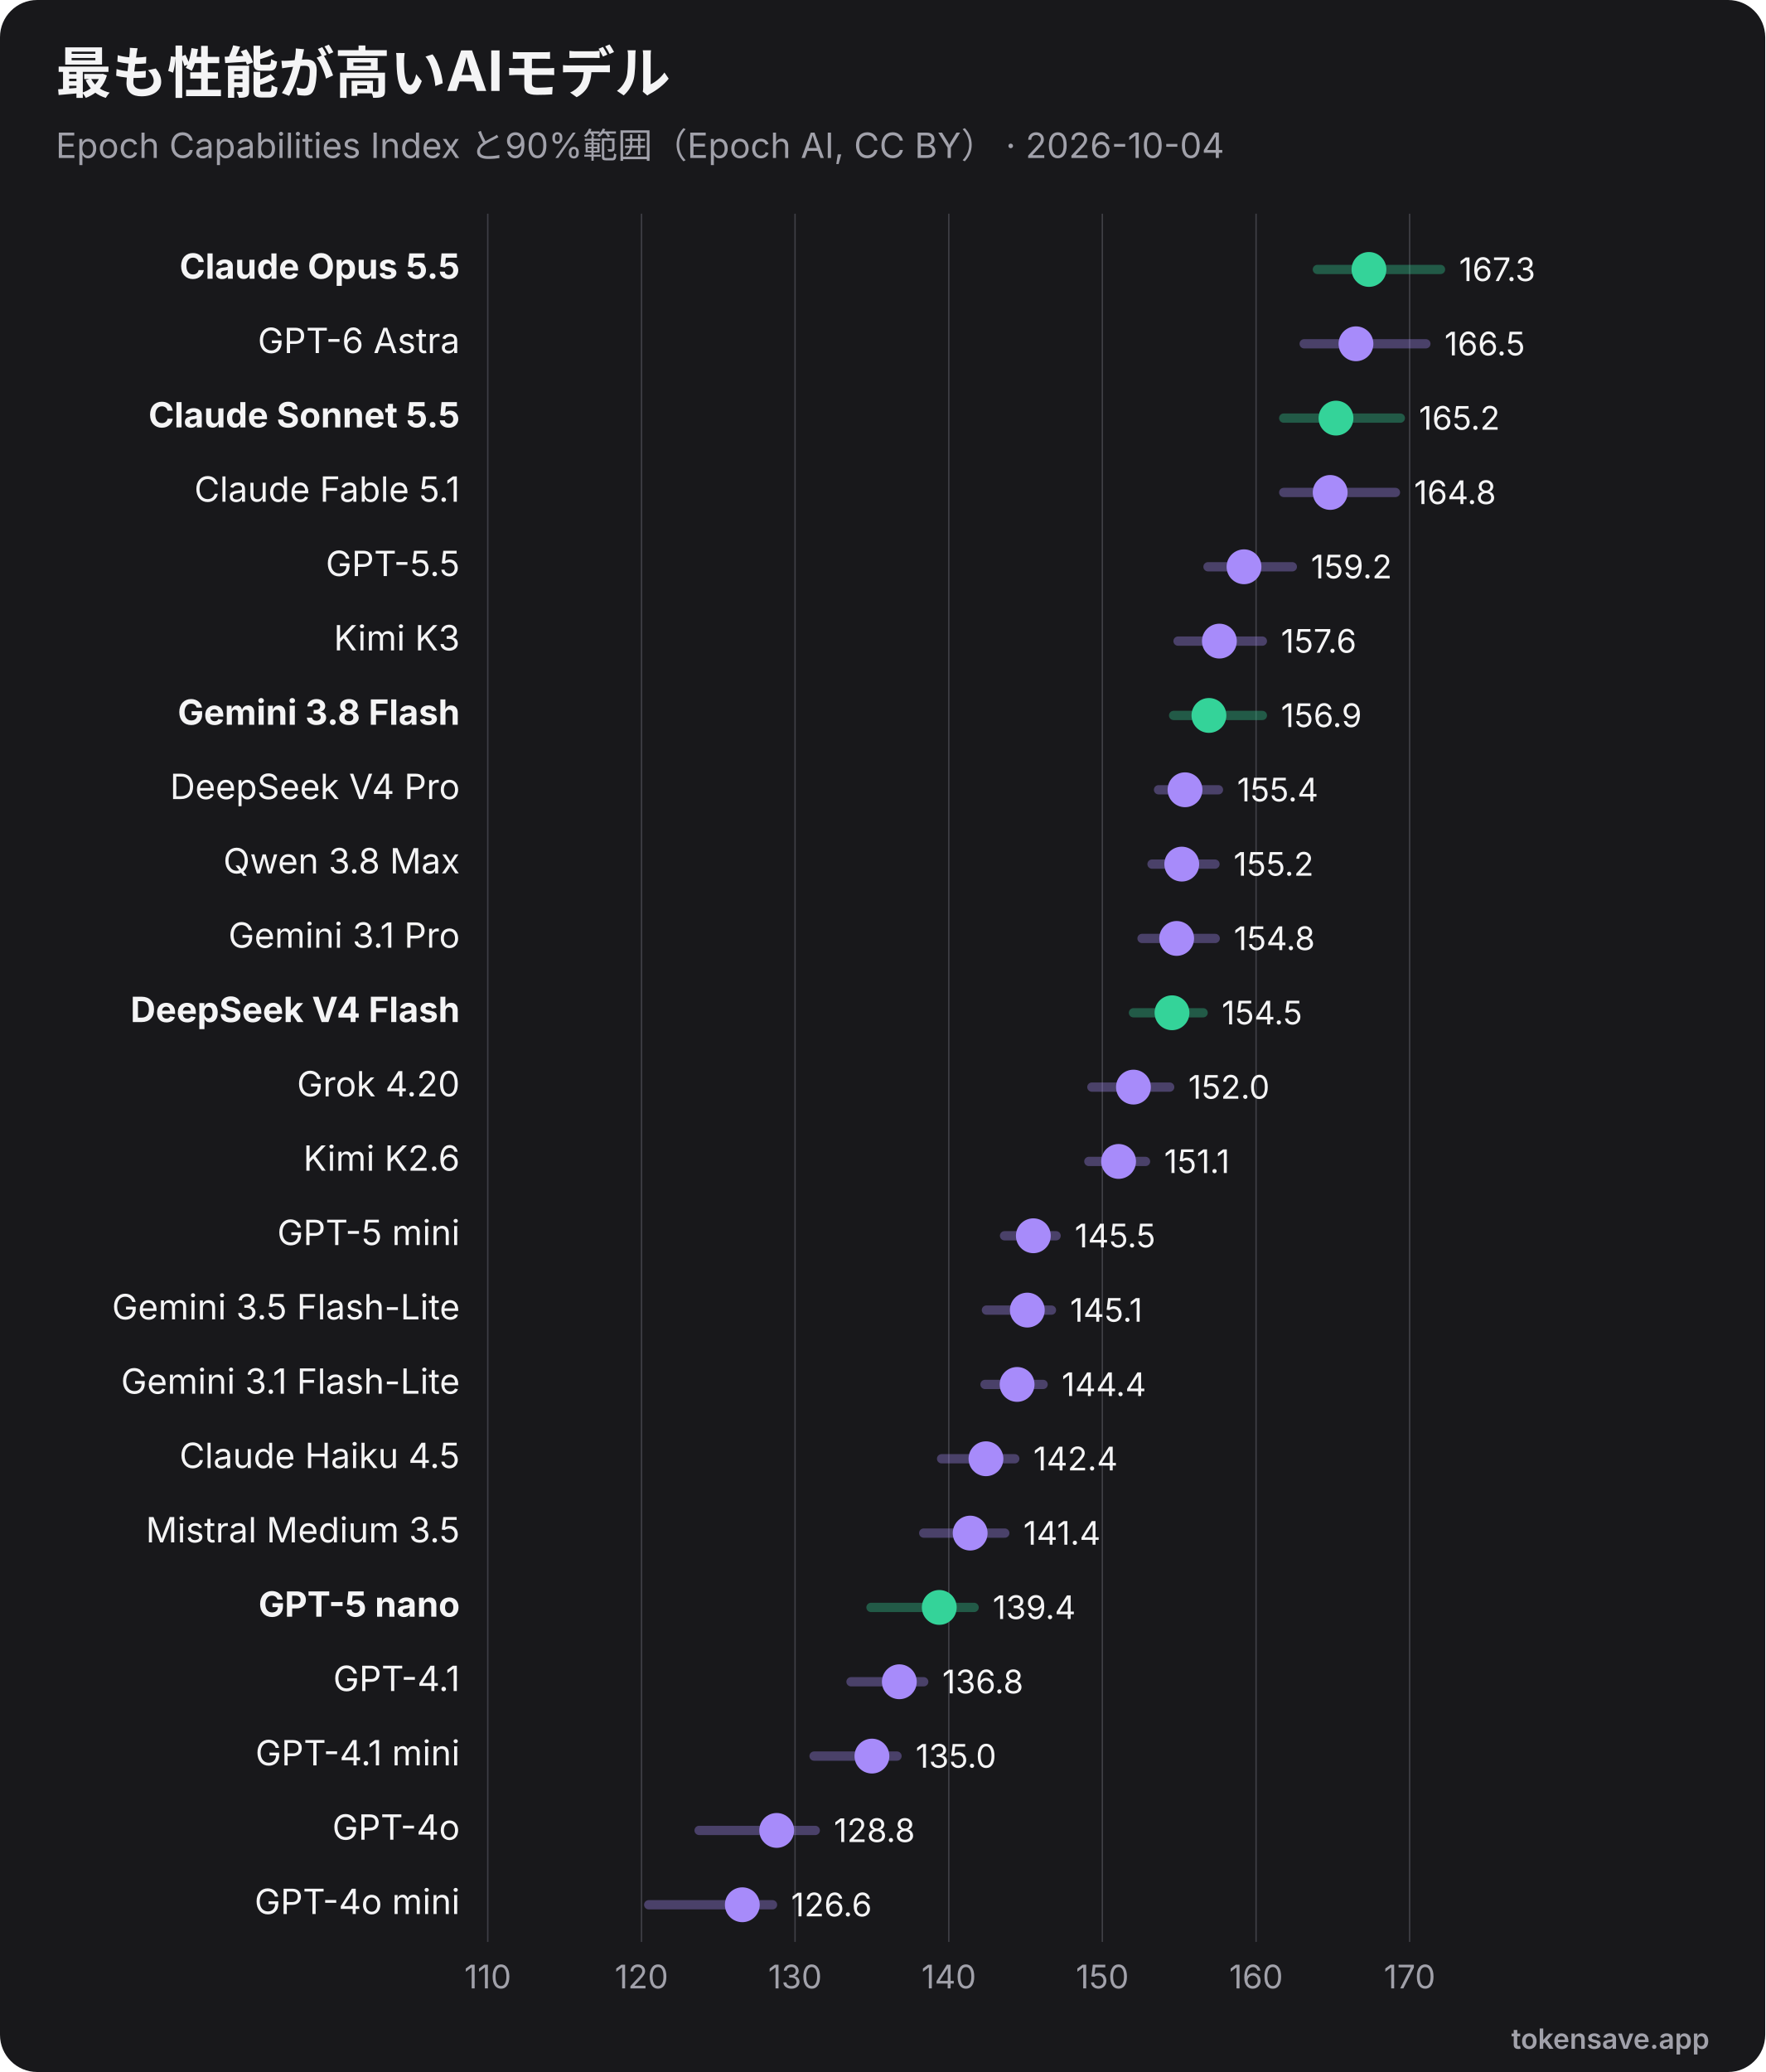
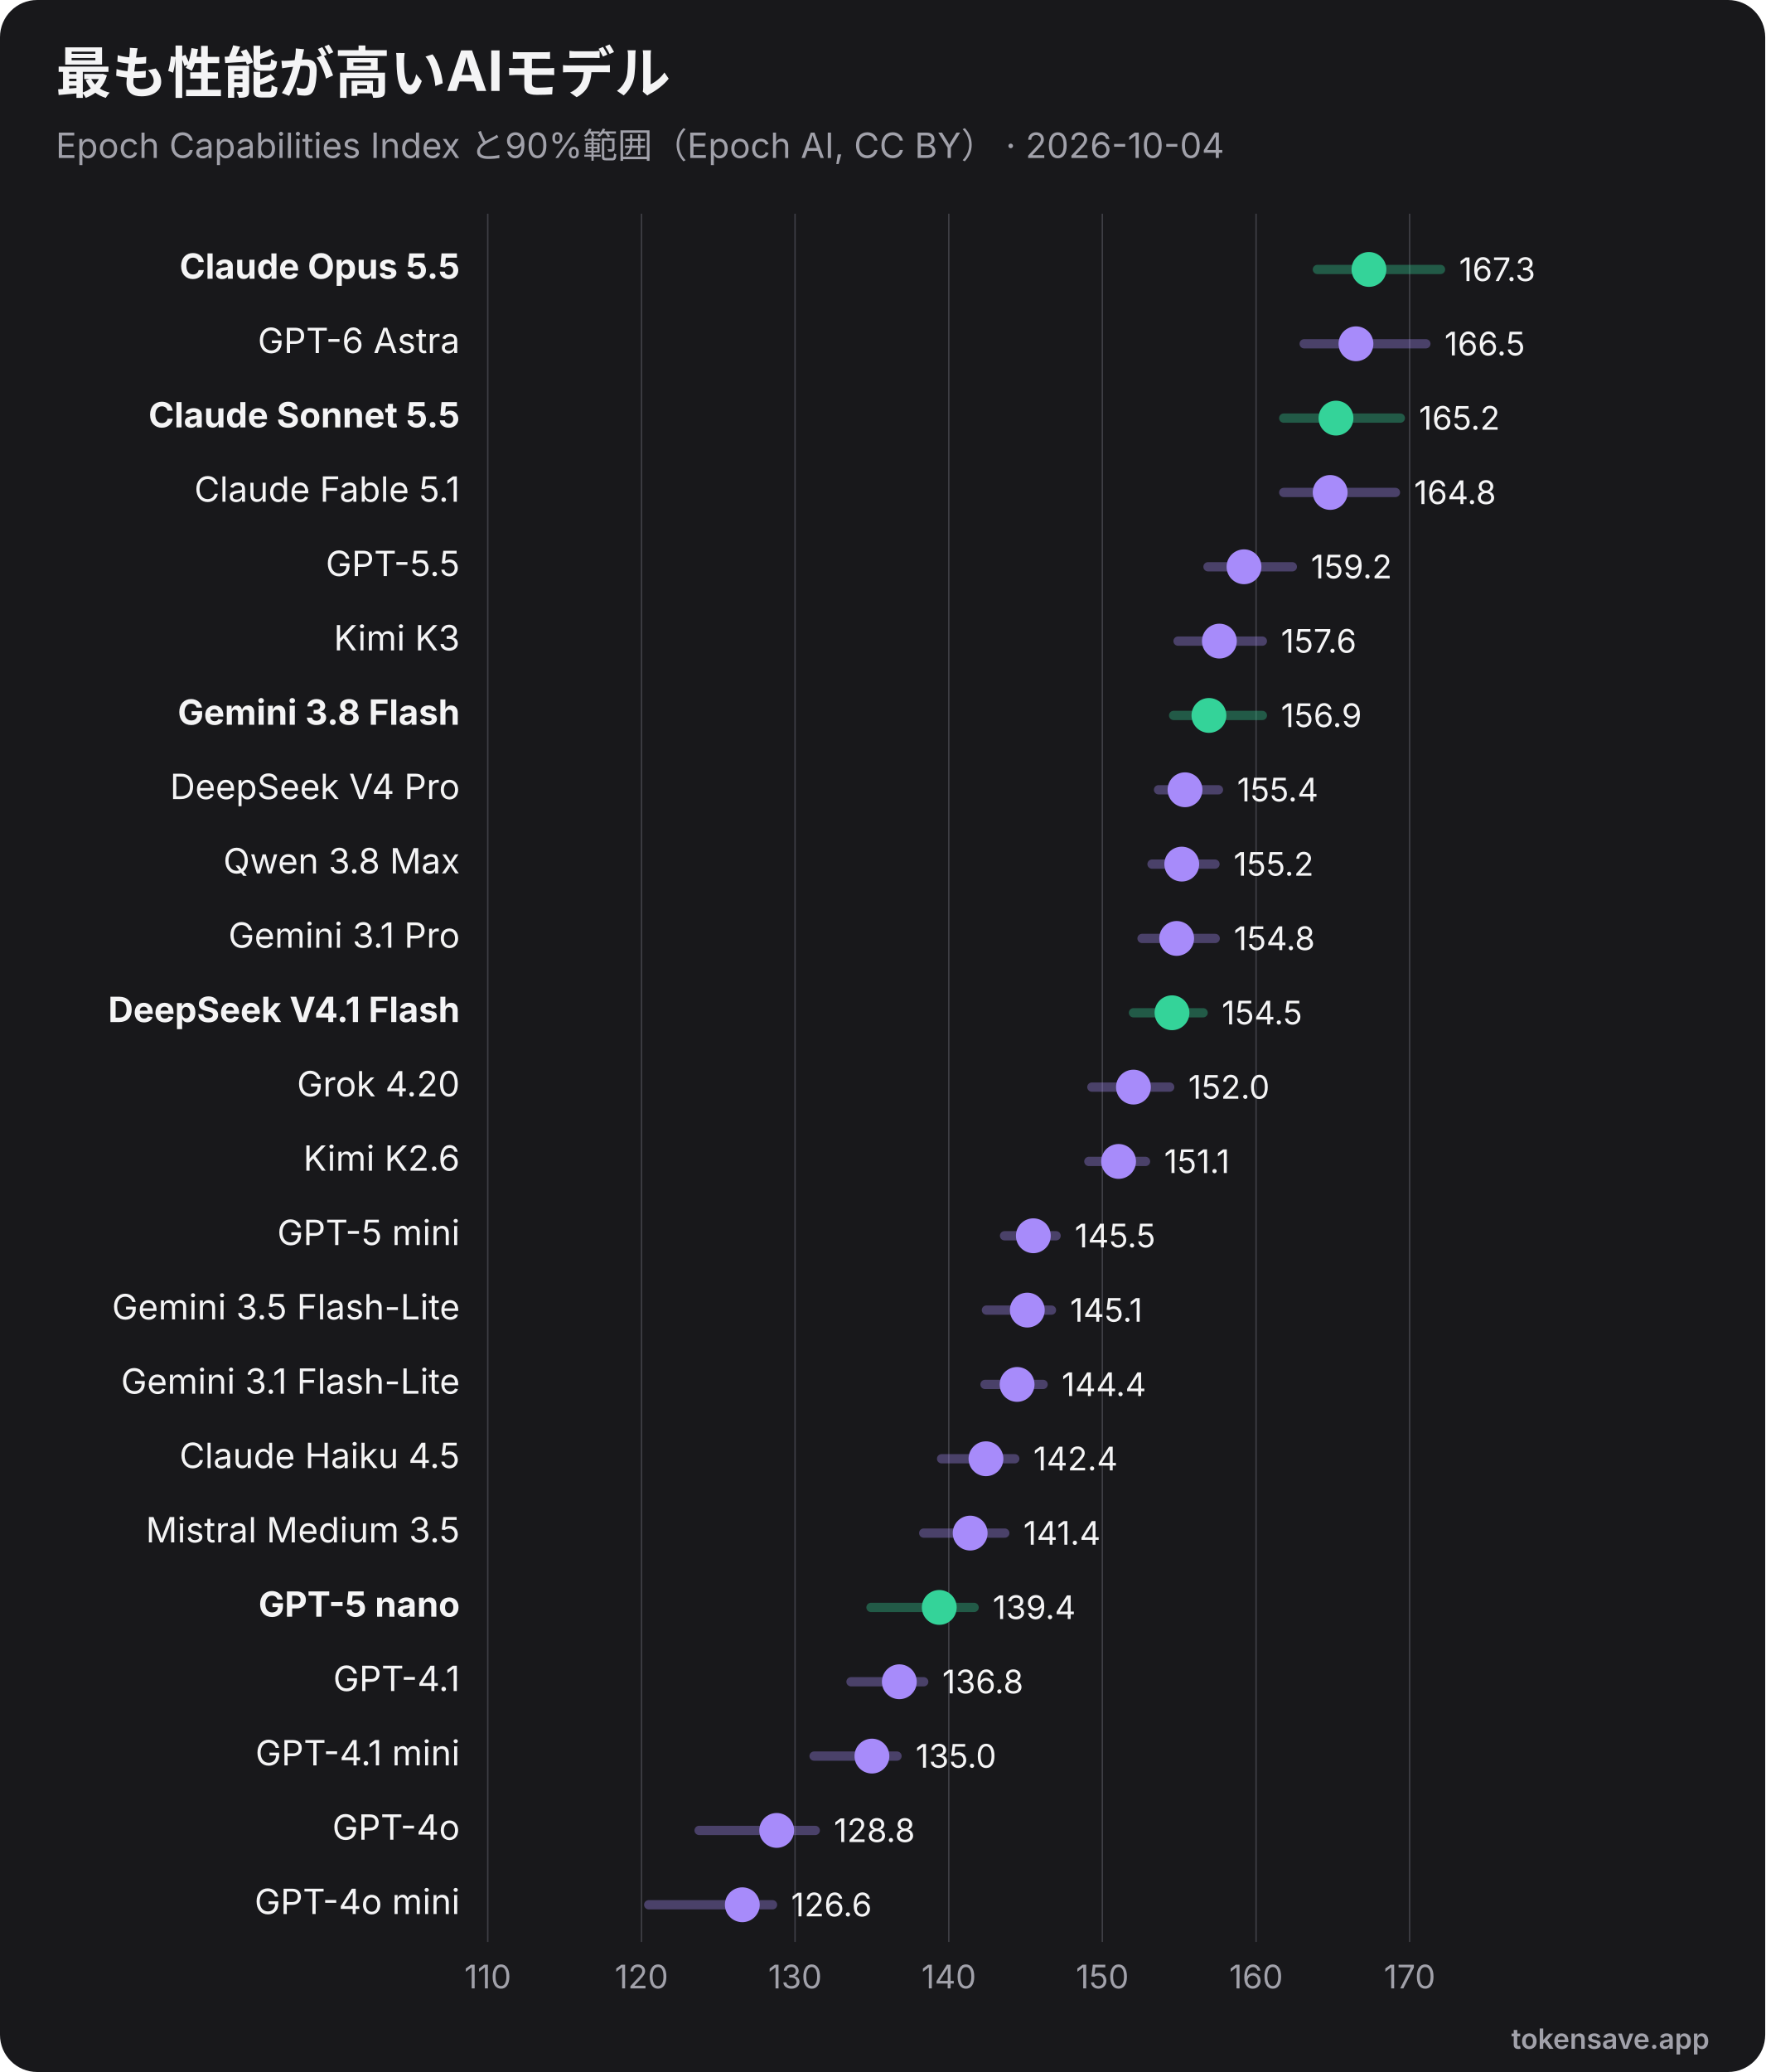
<svg xmlns="http://www.w3.org/2000/svg" viewBox="0 0 760 892" width="760" height="892" role="img" font-family="Inter, 'Segoe UI', Helvetica, Arial, sans-serif">
  <rect width="760" height="892" rx="16" fill="#18181b" />
  <text x="24" y="40" font-size="24" font-weight="700" fill="#f4f4f5">最も性能が高いAIモデル</text>
  <text x="24" y="68" font-size="15" fill="#a1a1aa">Epoch Capabilities Index と90%範囲（Epoch AI, CC BY） · 2026-10-04</text>
  <line x1="210.0" y1="92" x2="210.0" y2="836" stroke="#3f3f46" stroke-width="0.6" />
  <text x="210.0" y="856" text-anchor="middle" font-size="14" fill="#a1a1aa">110</text>
  <line x1="276.2" y1="92" x2="276.2" y2="836" stroke="#3f3f46" stroke-width="0.6" />
  <text x="276.2" y="856" text-anchor="middle" font-size="14" fill="#a1a1aa">120</text>
  <line x1="342.3" y1="92" x2="342.3" y2="836" stroke="#3f3f46" stroke-width="0.6" />
  <text x="342.3" y="856" text-anchor="middle" font-size="14" fill="#a1a1aa">130</text>
  <line x1="408.5" y1="92" x2="408.5" y2="836" stroke="#3f3f46" stroke-width="0.6" />
  <text x="408.5" y="856" text-anchor="middle" font-size="14" fill="#a1a1aa">140</text>
  <line x1="474.6" y1="92" x2="474.6" y2="836" stroke="#3f3f46" stroke-width="0.6" />
  <text x="474.6" y="856" text-anchor="middle" font-size="14" fill="#a1a1aa">150</text>
  <line x1="540.8" y1="92" x2="540.8" y2="836" stroke="#3f3f46" stroke-width="0.6" />
  <text x="540.8" y="856" text-anchor="middle" font-size="14" fill="#a1a1aa">160</text>
  <line x1="606.9" y1="92" x2="606.9" y2="836" stroke="#3f3f46" stroke-width="0.6" />
  <text x="606.9" y="856" text-anchor="middle" font-size="14" fill="#a1a1aa">170</text>
  <text x="198" y="120.0" text-anchor="end" font-size="15" font-weight="700" fill="#f4f4f5">Claude Opus 5.5</text>
  <line x1="567.2" y1="116.0" x2="620.2" y2="116.0" stroke="#34d399" stroke-width="4" opacity="0.35" stroke-linecap="round" />
  <circle cx="589.4" cy="116.0" r="7.5" fill="#34d399" />
  <text x="628.2" y="121.0" font-size="14" fill="#f4f4f5">167.3</text>
  <text x="198" y="152.0" text-anchor="end" font-size="15" font-weight="400" fill="#f4f4f5">GPT-6 Astra</text>
  <line x1="561.5" y1="148.0" x2="613.9" y2="148.0" stroke="#a78bfa" stroke-width="4" opacity="0.35" stroke-linecap="round" />
  <circle cx="583.8" cy="148.0" r="7.5" fill="#a78bfa" />
  <text x="621.9" y="153.0" font-size="14" fill="#f4f4f5">166.5</text>
  <text x="198" y="184.0" text-anchor="end" font-size="15" font-weight="700" fill="#f4f4f5">Claude Sonnet 5.5</text>
  <line x1="552.7" y1="180.0" x2="602.9" y2="180.0" stroke="#34d399" stroke-width="4" opacity="0.35" stroke-linecap="round" />
  <circle cx="575.2" cy="180.0" r="7.5" fill="#34d399" />
  <text x="610.9" y="185.0" font-size="14" fill="#f4f4f5">165.2</text>
  <text x="198" y="216.0" text-anchor="end" font-size="15" font-weight="400" fill="#f4f4f5">Claude Fable 5.1</text>
  <line x1="552.7" y1="212.0" x2="600.8" y2="212.0" stroke="#a78bfa" stroke-width="4" opacity="0.35" stroke-linecap="round" />
  <circle cx="572.7" cy="212.0" r="7.5" fill="#a78bfa" />
  <text x="608.8" y="217.0" font-size="14" fill="#f4f4f5">164.8</text>
  <text x="198" y="248.0" text-anchor="end" font-size="15" font-weight="400" fill="#f4f4f5">GPT-5.5</text>
  <line x1="520.1" y1="244.0" x2="556.4" y2="244.0" stroke="#a78bfa" stroke-width="4" opacity="0.35" stroke-linecap="round" />
  <circle cx="535.6" cy="244.0" r="7.5" fill="#a78bfa" />
  <text x="564.4" y="249.0" font-size="14" fill="#f4f4f5">159.2</text>
  <text x="198" y="280.0" text-anchor="end" font-size="15" font-weight="400" fill="#f4f4f5">Kimi K3</text>
  <line x1="507.2" y1="276.0" x2="543.5" y2="276.0" stroke="#a78bfa" stroke-width="4" opacity="0.35" stroke-linecap="round" />
  <circle cx="525.0" cy="276.0" r="7.5" fill="#a78bfa" />
  <text x="551.5" y="281.0" font-size="14" fill="#f4f4f5">157.6</text>
  <text x="198" y="312.0" text-anchor="end" font-size="15" font-weight="700" fill="#f4f4f5">Gemini 3.8 Flash</text>
  <line x1="505.3" y1="308.0" x2="543.5" y2="308.0" stroke="#34d399" stroke-width="4" opacity="0.35" stroke-linecap="round" />
  <circle cx="520.5" cy="308.0" r="7.5" fill="#34d399" />
  <text x="551.5" y="313.0" font-size="14" fill="#f4f4f5">156.9</text>
  <text x="198" y="344.0" text-anchor="end" font-size="15" font-weight="400" fill="#f4f4f5">DeepSeek V4 Pro</text>
  <line x1="498.8" y1="340.0" x2="524.6" y2="340.0" stroke="#a78bfa" stroke-width="4" opacity="0.35" stroke-linecap="round" />
  <circle cx="510.2" cy="340.0" r="7.5" fill="#a78bfa" />
  <text x="532.6" y="345.0" font-size="14" fill="#f4f4f5">155.4</text>
  <text x="198" y="376.0" text-anchor="end" font-size="15" font-weight="400" fill="#f4f4f5">Qwen 3.8 Max</text>
  <line x1="496.0" y1="372.0" x2="523.1" y2="372.0" stroke="#a78bfa" stroke-width="4" opacity="0.35" stroke-linecap="round" />
  <circle cx="508.8" cy="372.0" r="7.5" fill="#a78bfa" />
  <text x="531.1" y="377.0" font-size="14" fill="#f4f4f5">155.2</text>
  <text x="198" y="408.0" text-anchor="end" font-size="15" font-weight="400" fill="#f4f4f5">Gemini 3.1 Pro</text>
  <line x1="491.7" y1="404.0" x2="523.2" y2="404.0" stroke="#a78bfa" stroke-width="4" opacity="0.35" stroke-linecap="round" />
  <circle cx="506.6" cy="404.0" r="7.5" fill="#a78bfa" />
  <text x="531.2" y="409.0" font-size="14" fill="#f4f4f5">154.8</text>
-   <text x="198" y="440.0" text-anchor="end" font-size="15" font-weight="700" fill="#f4f4f5">DeepSeek V4 Flash</text>
+   <text x="198" y="440.0" text-anchor="end" font-size="15" font-weight="700" fill="#f4f4f5">DeepSeek V4.1 Flash</text>
  <line x1="488.0" y1="436.0" x2="518.0" y2="436.0" stroke="#34d399" stroke-width="4" opacity="0.35" stroke-linecap="round" />
  <circle cx="504.6" cy="436.0" r="7.5" fill="#34d399" />
  <text x="526.0" y="441.0" font-size="14" fill="#f4f4f5">154.5</text>
  <text x="198" y="472.0" text-anchor="end" font-size="15" font-weight="400" fill="#f4f4f5">Grok 4.20</text>
  <line x1="470.1" y1="468.0" x2="503.6" y2="468.0" stroke="#a78bfa" stroke-width="4" opacity="0.35" stroke-linecap="round" />
  <circle cx="488.0" cy="468.0" r="7.5" fill="#a78bfa" />
  <text x="511.6" y="473.0" font-size="14" fill="#f4f4f5">152.0</text>
  <text x="198" y="504.0" text-anchor="end" font-size="15" font-weight="400" fill="#f4f4f5">Kimi K2.6</text>
  <line x1="468.8" y1="500.0" x2="493.2" y2="500.0" stroke="#a78bfa" stroke-width="4" opacity="0.35" stroke-linecap="round" />
  <circle cx="481.6" cy="500.0" r="7.5" fill="#a78bfa" />
  <text x="501.2" y="505.0" font-size="14" fill="#f4f4f5">151.1</text>
  <text x="198" y="536.0" text-anchor="end" font-size="15" font-weight="400" fill="#f4f4f5">GPT-5 mini</text>
  <line x1="432.5" y1="532.0" x2="454.7" y2="532.0" stroke="#a78bfa" stroke-width="4" opacity="0.35" stroke-linecap="round" />
  <circle cx="444.9" cy="532.0" r="7.5" fill="#a78bfa" />
  <text x="462.7" y="537.0" font-size="14" fill="#f4f4f5">145.5</text>
  <text x="198" y="568.0" text-anchor="end" font-size="15" font-weight="400" fill="#f4f4f5">Gemini 3.5 Flash-Lite</text>
  <line x1="424.7" y1="564.0" x2="452.7" y2="564.0" stroke="#a78bfa" stroke-width="4" opacity="0.35" stroke-linecap="round" />
  <circle cx="442.3" cy="564.0" r="7.5" fill="#a78bfa" />
  <text x="460.7" y="569.0" font-size="14" fill="#f4f4f5">145.1</text>
  <text x="198" y="600.0" text-anchor="end" font-size="15" font-weight="400" fill="#f4f4f5">Gemini 3.1 Flash-Lite</text>
  <line x1="424.1" y1="596.0" x2="449.1" y2="596.0" stroke="#a78bfa" stroke-width="4" opacity="0.35" stroke-linecap="round" />
  <circle cx="437.9" cy="596.0" r="7.5" fill="#a78bfa" />
  <text x="457.1" y="601.0" font-size="14" fill="#f4f4f5">144.4</text>
  <text x="198" y="632.0" text-anchor="end" font-size="15" font-weight="400" fill="#f4f4f5">Claude Haiku 4.5</text>
  <line x1="405.4" y1="628.0" x2="436.9" y2="628.0" stroke="#a78bfa" stroke-width="4" opacity="0.35" stroke-linecap="round" />
  <circle cx="424.5" cy="628.0" r="7.5" fill="#a78bfa" />
  <text x="444.9" y="633.0" font-size="14" fill="#f4f4f5">142.4</text>
  <text x="198" y="664.0" text-anchor="end" font-size="15" font-weight="400" fill="#f4f4f5">Mistral Medium 3.5</text>
  <line x1="397.7" y1="660.0" x2="432.6" y2="660.0" stroke="#a78bfa" stroke-width="4" opacity="0.35" stroke-linecap="round" />
  <circle cx="417.7" cy="660.0" r="7.5" fill="#a78bfa" />
  <text x="440.6" y="665.0" font-size="14" fill="#f4f4f5">141.4</text>
  <text x="198" y="696.0" text-anchor="end" font-size="15" font-weight="700" fill="#f4f4f5">GPT-5 nano</text>
  <line x1="375.0" y1="692.0" x2="419.4" y2="692.0" stroke="#34d399" stroke-width="4" opacity="0.35" stroke-linecap="round" />
  <circle cx="404.4" cy="692.0" r="7.5" fill="#34d399" />
  <text x="427.4" y="697.0" font-size="14" fill="#f4f4f5">139.4</text>
  <text x="198" y="728.0" text-anchor="end" font-size="15" font-weight="400" fill="#f4f4f5">GPT-4.1</text>
  <line x1="366.4" y1="724.0" x2="397.7" y2="724.0" stroke="#a78bfa" stroke-width="4" opacity="0.35" stroke-linecap="round" />
  <circle cx="387.2" cy="724.0" r="7.5" fill="#a78bfa" />
  <text x="405.7" y="729.0" font-size="14" fill="#f4f4f5">136.8</text>
  <text x="198" y="760.0" text-anchor="end" font-size="15" font-weight="400" fill="#f4f4f5">GPT-4.1 mini</text>
  <line x1="350.5" y1="756.0" x2="386.2" y2="756.0" stroke="#a78bfa" stroke-width="4" opacity="0.35" stroke-linecap="round" />
  <circle cx="375.4" cy="756.0" r="7.5" fill="#a78bfa" />
  <text x="394.2" y="761.0" font-size="14" fill="#f4f4f5">135.0</text>
  <text x="198" y="792.0" text-anchor="end" font-size="15" font-weight="400" fill="#f4f4f5">GPT-4o</text>
  <line x1="301.0" y1="788.0" x2="351.0" y2="788.0" stroke="#a78bfa" stroke-width="4" opacity="0.35" stroke-linecap="round" />
  <circle cx="334.4" cy="788.0" r="7.5" fill="#a78bfa" />
  <text x="359.0" y="793.0" font-size="14" fill="#f4f4f5">128.8</text>
  <text x="198" y="824.0" text-anchor="end" font-size="15" font-weight="400" fill="#f4f4f5">GPT-4o mini</text>
  <line x1="279.3" y1="820.0" x2="332.6" y2="820.0" stroke="#a78bfa" stroke-width="4" opacity="0.35" stroke-linecap="round" />
  <circle cx="319.6" cy="820.0" r="7.5" fill="#a78bfa" />
  <text x="340.6" y="825.0" font-size="14" fill="#f4f4f5">126.6</text>
  <text x="736" y="882" text-anchor="end" font-size="12" font-weight="600" fill="#a1a1aa">tokensave.app</text>
</svg>
